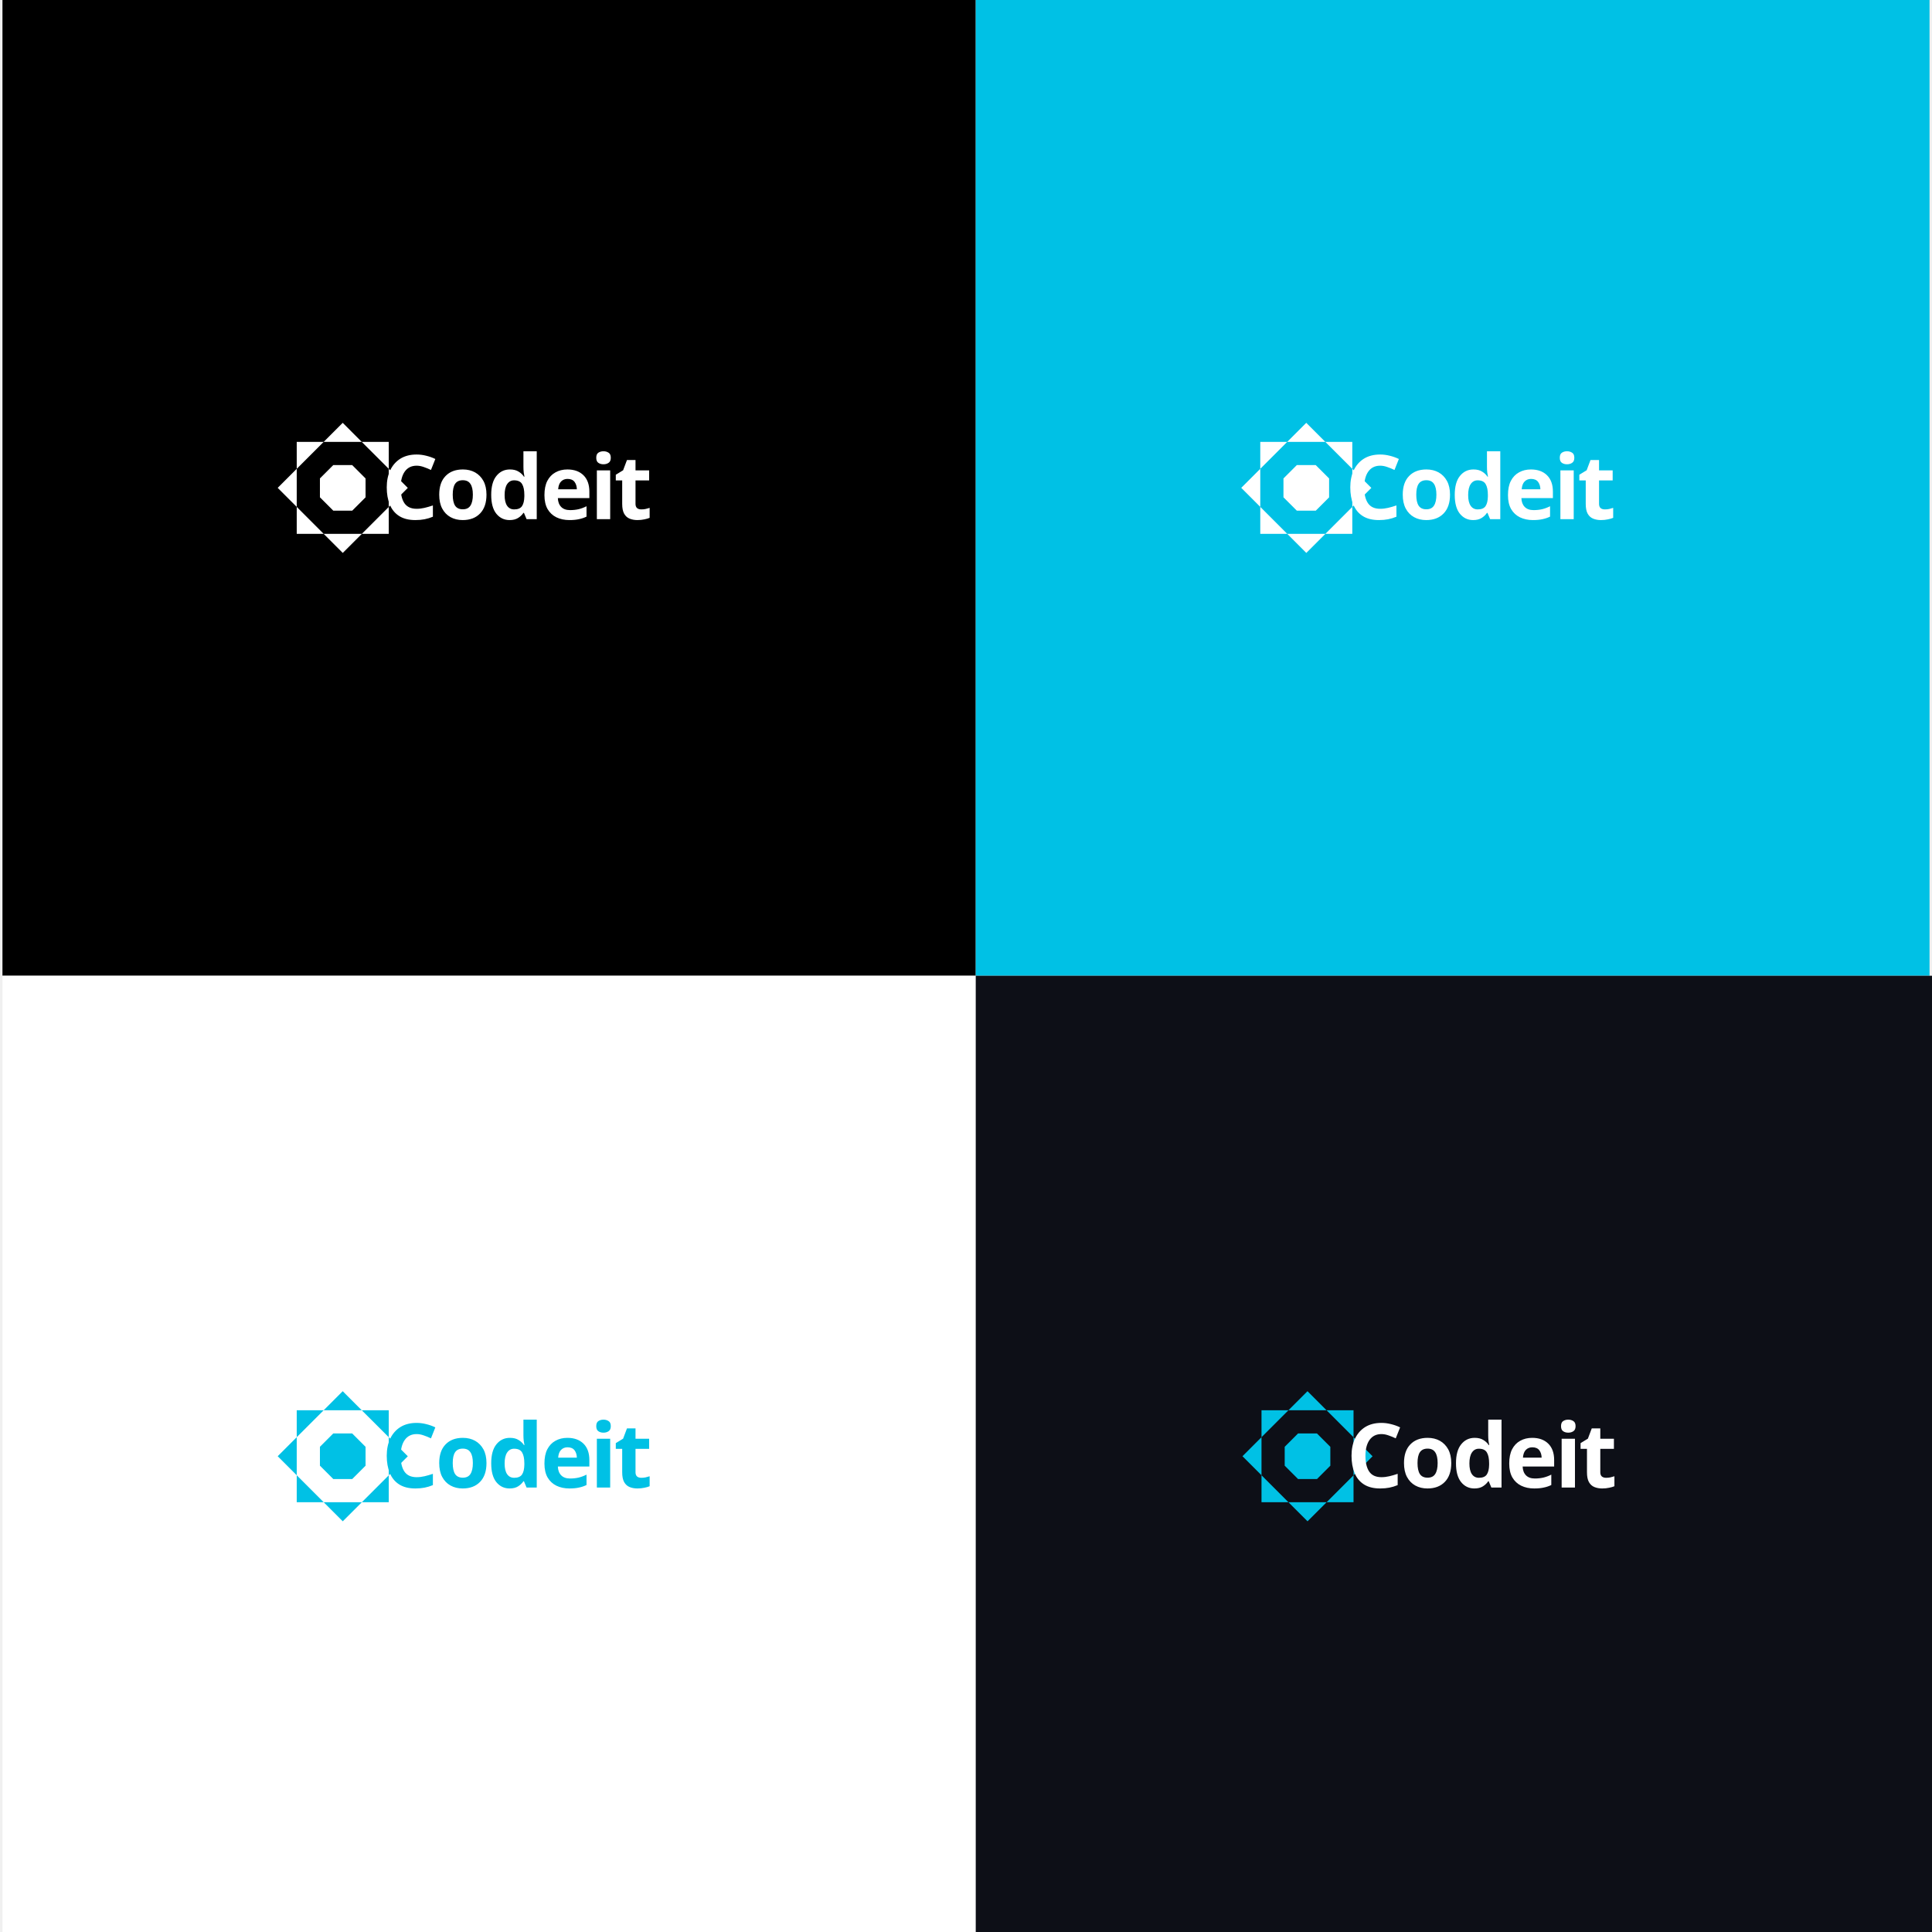
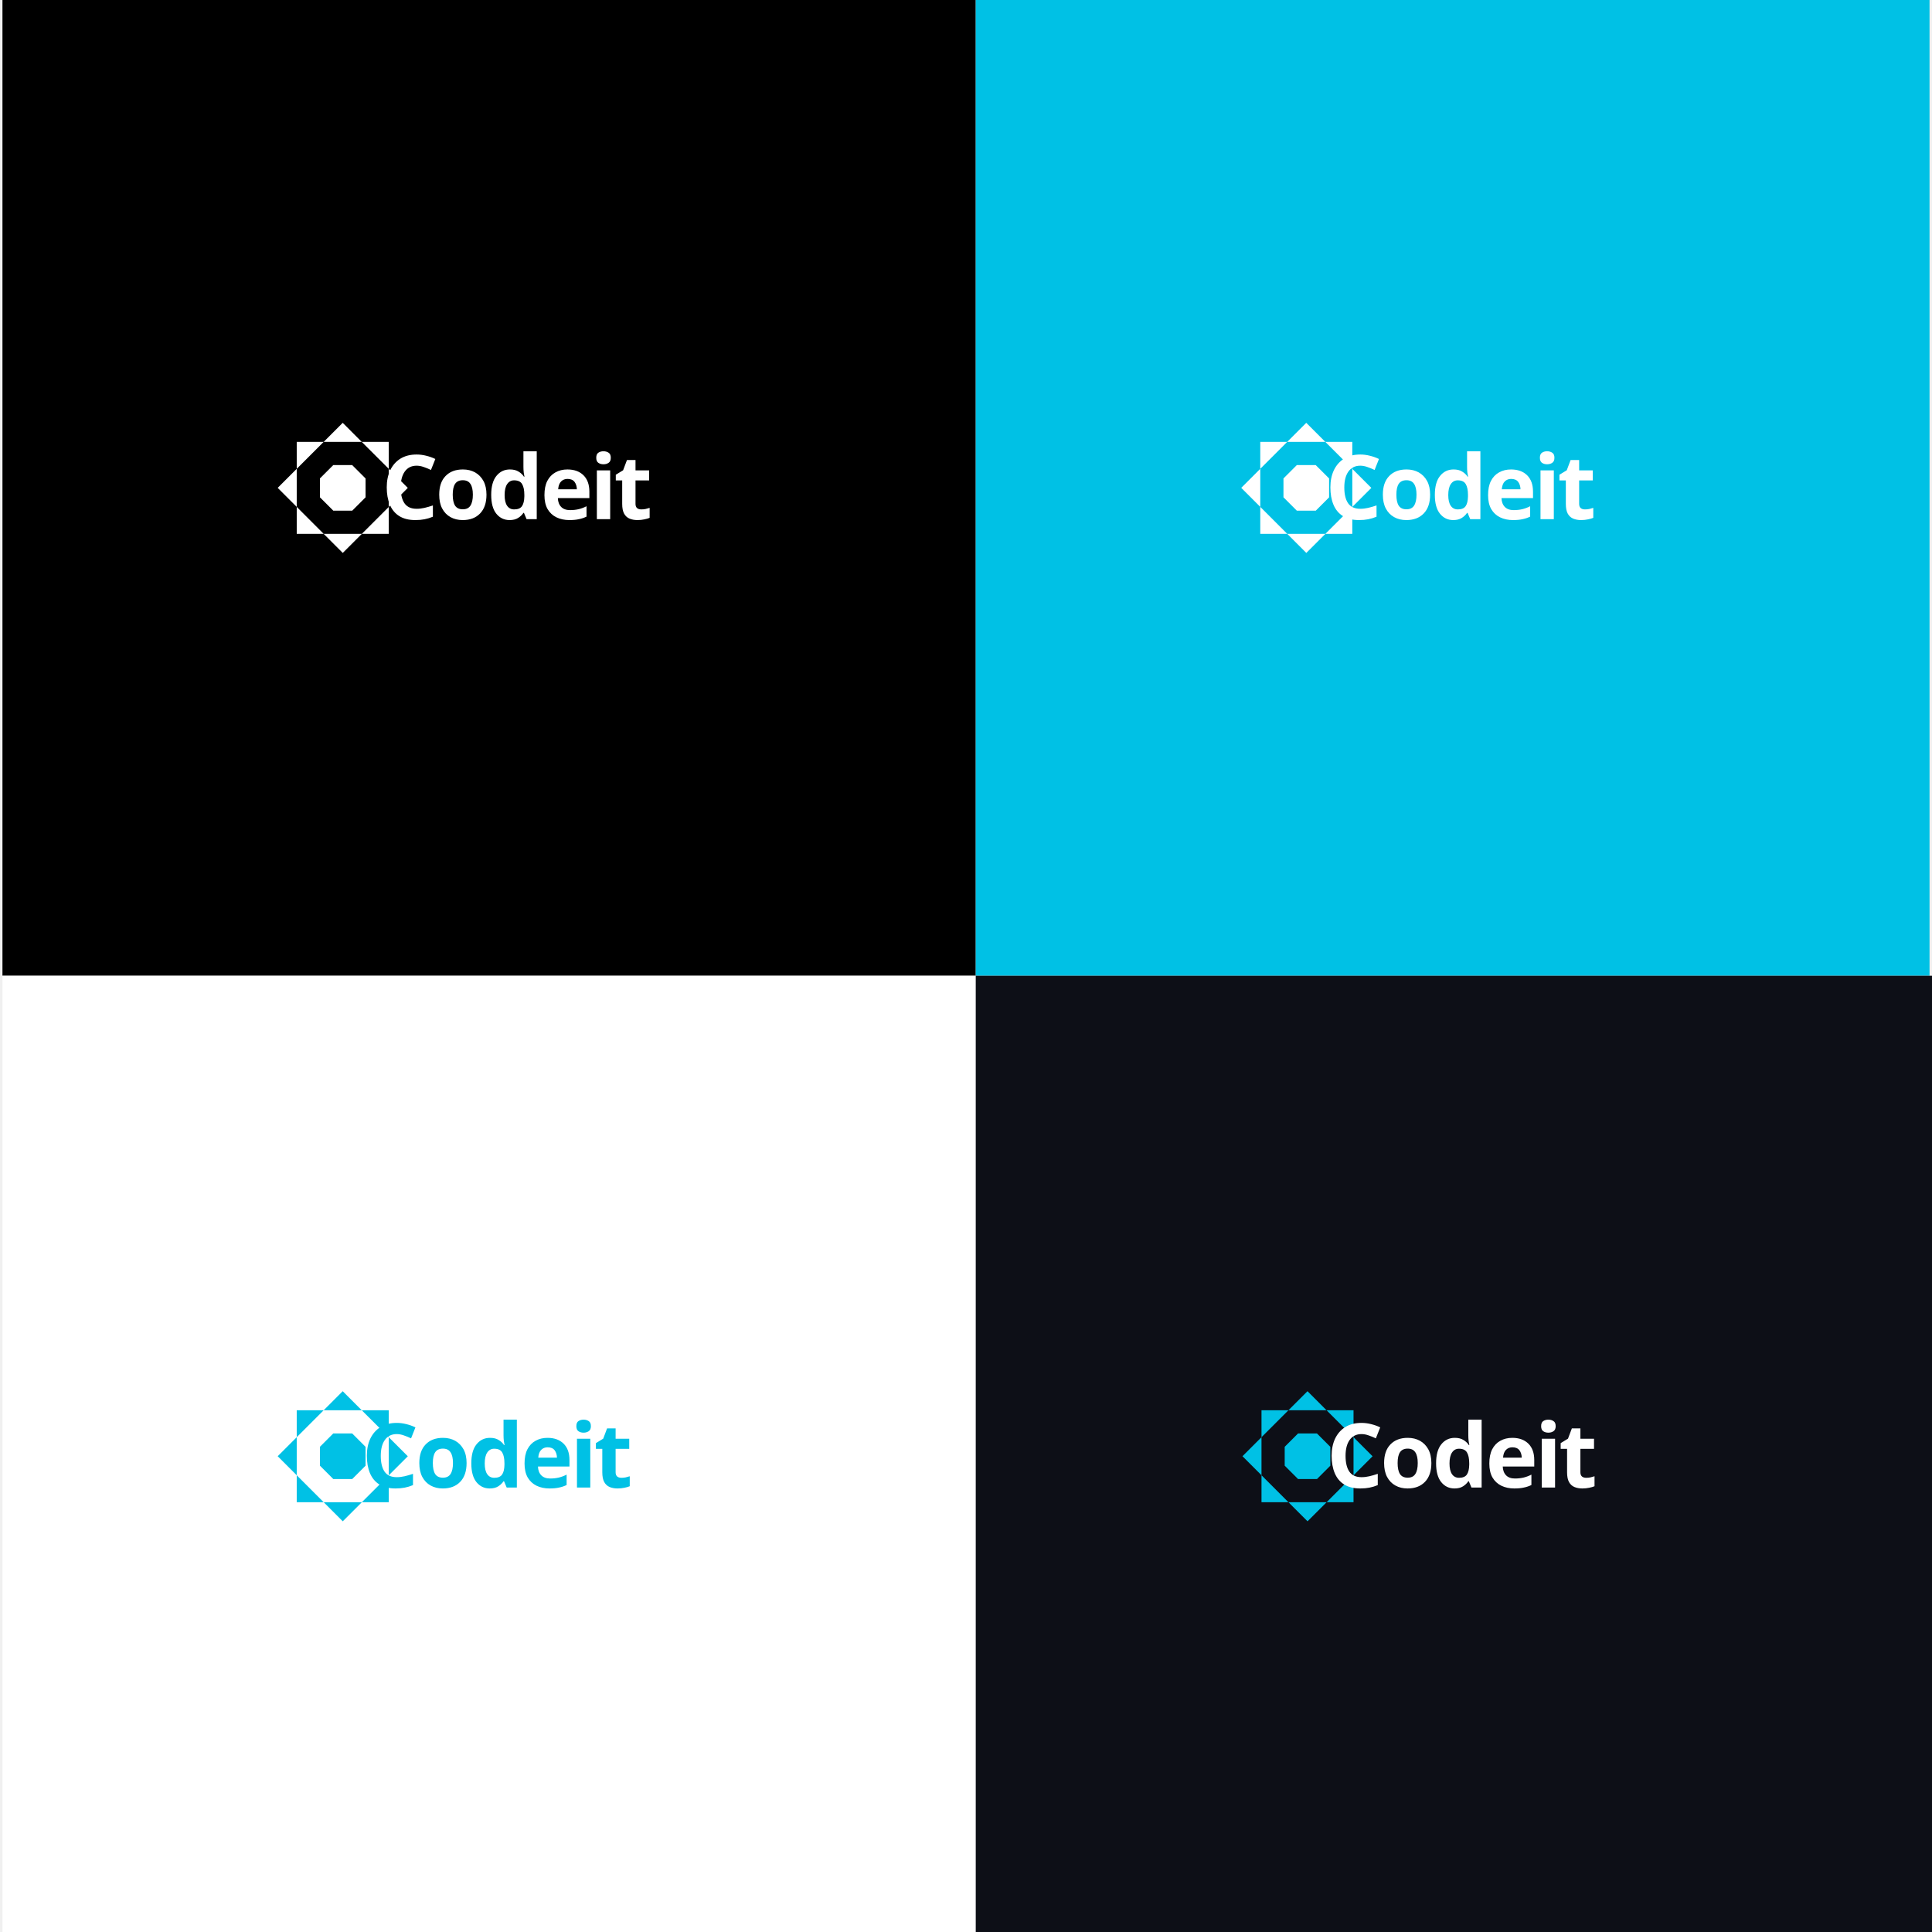
<svg xmlns="http://www.w3.org/2000/svg" width="297mm" height="297mm" viewBox="0 0 297 297" version="1.1" id="svg1">
  <defs id="defs1">
    <linearGradient id="swatch77">
      <stop style="stop-color:#009de5;stop-opacity:1;" offset="0" id="stop77" />
    </linearGradient>
    <linearGradient id="swatch76">
      <stop style="stop-color:#009de5;stop-opacity:1;" offset="0" id="stop76" />
    </linearGradient>
    <linearGradient id="swatch75">
      <stop style="stop-color:#009de5;stop-opacity:1;" offset="0" id="stop75" />
    </linearGradient>
    <linearGradient id="swatch74">
      <stop style="stop-color:#00a3a3;stop-opacity:1;" offset="0" id="stop74" />
    </linearGradient>
  </defs>
  <path id="path10-5" style="fill:#00c1e5;fill-opacity:1;stroke:#000000;stroke-width:0;stroke-dasharray:none" d="m -773.339,350.98 c -4.13,4.137 -8.273,8.26 -12.408,12.393 8.272,0.009 16.544,0.019 24.816,0.019 5.838,5.84 11.675,11.682 17.513,17.522 8.4e-4,-5.836 -8.5e-4,-11.671 0,-17.507 -5.837,0.005 -11.675,-0.009 -17.513,-0.019 -4.135,-4.137 -8.273,-8.27 -12.408,-12.407 z m 29.921,29.934 c -8.5e-4,8.26 -0.005,16.52 -0.005,24.78 4.13,-4.13 8.258,-8.262 12.388,-12.393 -4.128,-4.129 -8.256,-8.259 -12.384,-12.388 z m -0.005,24.78 c -5.852,5.853 -11.705,11.707 -17.557,17.561 5.852,4.2e-4 11.705,-8.5e-4 17.557,0 -3.7e-4,-5.854 -1.8e-4,-11.707 0,-17.561 z m -17.557,17.561 c -8.265,-8.5e-4 -16.531,-0.005 -24.796,-0.005 l 12.398,12.407 c 4.132,-4.134 8.265,-8.269 12.398,-12.402 z m -24.796,-0.005 -17.528,-17.531 v 17.531 c 5.842,-4.2e-4 11.685,-1.9e-4 17.528,0 z m -17.528,-17.531 0.005,-24.814 c -4.14,4.13 -8.273,8.267 -12.413,12.397 z m 0.005,-24.814 c 5.854,-5.84 11.703,-11.686 17.552,-17.531 -5.85,-0.008 -11.701,-0.007 -17.552,-0.019 z" />
  <g id="g1" transform="translate(-464.1371,313.171)">
    <path d="m -124.614,80.147 h -7.667 l -5.415,5.415 v 7.661 l 5.425,5.427 h 7.669 l 5.415,-5.417 v -7.659 z" style="fill:#00c1e5;fill-opacity:1;stroke:#000000;stroke-width:0;stroke-dasharray:none" id="path13" />
    <path id="path19" style="fill:#00c1e5;fill-opacity:1;stroke:#000000;stroke-width:0;stroke-dasharray:none" d="m -128.453,63.007 -7.731,7.735 h 15.461 z m 7.731,7.735 10.944,10.944 V 70.742 Z m 10.944,10.944 V 97.131 l 7.721,-7.72 z m 0,15.446 -10.92,10.924 h 10.92 z m -10.92,10.924 h -15.466 l 7.731,7.735 z m -15.466,0 -10.939,-10.944 V 108.055 Z M -147.104,97.112 V 81.661 l -7.721,7.725 z m 0,-15.451 10.92,-10.919 h -10.92 z" />
    <path id="path10" style="fill:#00c1e5;fill-opacity:1;stroke:#000000;stroke-width:0;stroke-dasharray:none" d="m -128.41,47.06 c -4.13,4.137 -8.273,8.26 -12.408,12.392 8.272,0.009 16.544,0.019 24.816,0.019 5.838,5.84 11.675,11.682 17.513,17.522 8.5e-4,-5.836 -8.4e-4,-11.671 0,-17.507 -5.837,0.005 -11.675,-0.009 -17.513,-0.019 -4.135,-4.137 -8.273,-8.27 -12.408,-12.407 z m 29.921,29.934 c -8.4e-4,8.26 -0.005,16.52 -0.005,24.78 4.13,-4.13 8.258,-8.262 12.388,-12.392 -4.128,-4.129 -8.256,-8.259 -12.384,-12.388 z m -0.005,24.78 c -5.852,5.853 -11.705,11.707 -17.557,17.561 5.852,4.2e-4 11.705,-8.5e-4 17.557,0 -3.8e-4,-5.854 -1.9e-4,-11.707 0,-17.561 z m -17.557,17.561 c -8.265,-8.5e-4 -16.531,-0.005 -24.796,-0.005 l 12.398,12.407 c 4.132,-4.134 8.265,-8.269 12.398,-12.402 z m -24.796,-0.005 -17.528,-17.531 v 17.531 c 5.842,-4.2e-4 11.685,-1.8e-4 17.528,0 z m -17.528,-17.531 0.005,-24.814 c -4.14,4.13 -8.273,8.267 -12.413,12.397 z m 0.005,-24.814 c 5.854,-5.84 11.703,-11.686 17.552,-17.531 -5.85,-0.008 -11.701,-0.007 -17.552,-0.019 z" />
  </g>
  <g id="g22">
    <rect style="fill:#000000;fill-opacity:1;stroke:#000000;stroke-width:0" id="rect1-2" width="149.622" height="150" x="0.378" y="-4.8849813e-14" />
-     <rect style="fill:#00c1e5;stroke:#000000;stroke-width:0" id="rect1-2-1" width="146.622" height="150" x="150" y="-4.8849813e-14" />
-     <rect style="fill:#ffffff;stroke:#000000;stroke-width:0;fill-opacity:1" id="rect1-2-0" width="149.622" height="147.729" x="0.378" y="150" />
-     <rect style="fill:#0d0f17;fill-opacity:1;stroke:#000000;stroke-width:0" id="rect1-2-1-2" width="147" height="147.729" x="150" y="150" />
    <g id="g2" transform="matrix(0.3790228,0,0,0.3789051,102.4517,-2.570218)" style="fill:#ffffff;fill-opacity:1">
      <path d="m -127.465,195.471 h -7.667 l -5.415,5.415 v 7.662 l 5.425,5.427 h 7.669 l 5.415,-5.417 v -7.659 z" style="fill:#ffffff;fill-opacity:1;stroke:#000000;stroke-width:0;stroke-dasharray:none" id="path13-5" />
      <path id="path19-3" style="fill:#ffffff;fill-opacity:1;stroke:#000000;stroke-width:0;stroke-dasharray:none" d="m -131.304,178.33 -7.731,7.735 h 15.461 z m 7.731,7.735 10.944,10.944 v -10.944 z m 10.944,10.944 v 15.446 l 7.721,-7.72 z m 0,15.446 -10.92,10.924 h 10.92 z m -10.92,10.924 h -15.466 l 7.731,7.735 z m -15.466,0 -10.939,-10.944 v 10.944 z m -10.939,-10.944 v -15.451 l -7.721,7.725 z m 0,-15.451 10.92,-10.919 h -10.92 z" />
    </g>
    <text xml:space="preserve" style="font-size:13.739px;font-family:'PP Mori';-inkscape-font-specification:'PP Mori';text-align:center;letter-spacing:-0.515px;text-anchor:middle;fill:#ffffff;fill-opacity:1;stroke:none;stroke-width:0" x="87.648" y="79.809" id="text2">
      <tspan id="tspan2" style="font-style:normal;font-variant:normal;font-weight:bold;font-stretch:normal;font-family:'Space Grotesk';-inkscape-font-specification:'Space Grotesk Bold';fill:#ffffff;fill-opacity:1;stroke:none;stroke-width:0" x="87.39" y="79.809">Codeit</tspan>
    </text>
-     <g id="g2-7" transform="matrix(0.3790228,0,0,0.3789051,250.5738,-2.57022)" style="fill:#ffffff;fill-opacity:1">
-       <path d="m -127.465,195.471 h -7.667 l -5.415,5.415 v 7.662 l 5.425,5.427 h 7.669 l 5.415,-5.417 v -7.659 z" style="fill:#ffffff;fill-opacity:1;stroke:#000000;stroke-width:0;stroke-dasharray:none" id="path13-5-3" />
-       <path id="path19-3-6" style="fill:#ffffff;fill-opacity:1;stroke:#000000;stroke-width:0;stroke-dasharray:none" d="m -131.304,178.33 -7.731,7.735 h 15.461 z m 7.731,7.735 10.944,10.944 v -10.944 z m 10.944,10.944 v 15.446 l 7.721,-7.72 z m 0,15.446 -10.92,10.924 h 10.92 z m -10.92,10.924 h -15.466 l 7.731,7.735 z m -15.466,0 -10.939,-10.944 v 10.944 z m -10.939,-10.944 v -15.451 l -7.721,7.725 z m 0,-15.451 10.92,-10.919 h -10.92 z" />
+     <g id="g7">
+       <rect style="fill:#00c1e5;stroke:#000000;stroke-width:0" id="rect1-2-1" width="146.622" height="150" x="150" y="-4.8849813e-14" />
+       <g id="g2-7" transform="matrix(0.3790228,0,0,0.3789051,250.5738,-2.57022)" style="fill:#ffffff;fill-opacity:1">
+         <path d="m -127.465,195.471 h -7.667 l -5.415,5.415 v 7.662 l 5.425,5.427 h 7.669 l 5.415,-5.417 v -7.659 z" style="fill:#ffffff;fill-opacity:1;stroke:#000000;stroke-width:0;stroke-dasharray:none" id="path13-5-3" />
+         <path id="path19-3-6" style="fill:#ffffff;fill-opacity:1;stroke:#000000;stroke-width:0;stroke-dasharray:none" d="m -131.304,178.33 -7.731,7.735 h 15.461 z m 7.731,7.735 10.944,10.944 v -10.944 z m 10.944,10.944 v 15.446 l 7.721,-7.72 z m 0,15.446 -10.92,10.924 h 10.92 z m -10.92,10.924 h -15.466 l 7.731,7.735 z m -15.466,0 -10.939,-10.944 v 10.944 z m -10.939,-10.944 v -15.451 l -7.721,7.725 z m 0,-15.451 10.92,-10.919 h -10.92 z" />
+       </g>
+       <text xml:space="preserve" style="font-size:13.739px;font-family:'PP Mori';-inkscape-font-specification:'PP Mori';text-align:center;letter-spacing:-0.515px;text-anchor:middle;fill:#ffffff;fill-opacity:1;stroke:none;stroke-width:0" x="235.77" y="79.809" id="text2-1">
+         <tspan id="tspan2-2" style="font-style:normal;font-variant:normal;font-weight:bold;font-stretch:normal;font-family:'Space Grotesk';-inkscape-font-specification:'Space Grotesk Bold';fill:#ffffff;fill-opacity:1;stroke:none;stroke-width:0" x="235.512" y="79.809">Codeit</tspan>
+       </text>
    </g>
-     <text xml:space="preserve" style="font-size:13.739px;font-family:'PP Mori';-inkscape-font-specification:'PP Mori';text-align:center;letter-spacing:-0.515px;text-anchor:middle;fill:#ffffff;fill-opacity:1;stroke:none;stroke-width:0" x="235.77" y="79.809" id="text2-1">
-       <tspan id="tspan2-2" style="font-style:normal;font-variant:normal;font-weight:bold;font-stretch:normal;font-family:'Space Grotesk';-inkscape-font-specification:'Space Grotesk Bold';fill:#ffffff;fill-opacity:1;stroke:none;stroke-width:0" x="235.512" y="79.809">Codeit</tspan>
-     </text>
-     <g id="g2-7-4" transform="matrix(0.3790228,0,0,0.3789051,102.4517,146.2944)" style="fill:#00c1e5;fill-opacity:1">
-       <path d="m -127.465,195.471 h -7.667 l -5.415,5.415 v 7.662 l 5.425,5.427 h 7.669 l 5.415,-5.417 v -7.659 z" style="fill:#00c1e5;fill-opacity:1;stroke:#000000;stroke-width:0;stroke-dasharray:none" id="path13-5-3-52" />
-       <path id="path19-3-6-5" style="fill:#00c1e5;fill-opacity:1;stroke:#000000;stroke-width:0;stroke-dasharray:none" d="m -131.304,178.33 -7.731,7.735 h 15.461 z m 7.731,7.735 10.944,10.944 v -10.944 z m 10.944,10.944 v 15.446 l 7.721,-7.72 z m 0,15.446 -10.92,10.924 h 10.92 z m -10.92,10.924 h -15.466 l 7.731,7.735 z m -15.466,0 -10.939,-10.944 v 10.944 z m -10.939,-10.944 v -15.451 l -7.721,7.725 z m 0,-15.451 10.92,-10.919 h -10.92 z" />
+     <g id="g6">
+       <rect style="fill:#ffffff;stroke:#000000;stroke-width:0;fill-opacity:1" id="rect1-2-0" width="149.622" height="147.729" x="0.378" y="150" />
+       <g id="g2-7-4" transform="matrix(0.3790228,0,0,0.3789051,102.4517,146.2944)" style="fill:#00c1e5;fill-opacity:1">
+         <path d="m -127.465,195.471 h -7.667 l -5.415,5.415 v 7.662 l 5.425,5.427 h 7.669 l 5.415,-5.417 v -7.659 z" style="fill:#00c1e5;fill-opacity:1;stroke:#000000;stroke-width:0;stroke-dasharray:none" id="path13-5-3-52" />
+         <path id="path19-3-6-5" style="fill:#00c1e5;fill-opacity:1;stroke:#000000;stroke-width:0;stroke-dasharray:none" d="m -131.304,178.33 -7.731,7.735 h 15.461 z m 7.731,7.735 10.944,10.944 v -10.944 z m 10.944,10.944 v 15.446 l 7.721,-7.72 z m 0,15.446 -10.92,10.924 h 10.92 z m -10.92,10.924 h -15.466 l 7.731,7.735 z m -15.466,0 -10.939,-10.944 v 10.944 z m -10.939,-10.944 v -15.451 l -7.721,7.725 z m 0,-15.451 10.92,-10.919 h -10.92 z" />
+       </g>
+       <text xml:space="preserve" style="font-size:13.739px;font-family:'PP Mori';-inkscape-font-specification:'PP Mori';text-align:center;letter-spacing:-0.515px;text-anchor:middle;fill:#00c1e5;fill-opacity:1;stroke:none;stroke-width:0" x="87.648" y="228.674" id="text2-1-4">
+         <tspan id="tspan2-2-7" style="font-style:normal;font-variant:normal;font-weight:bold;font-stretch:normal;font-family:'Space Grotesk';-inkscape-font-specification:'Space Grotesk Bold';fill:#00c1e5;fill-opacity:1;stroke:none;stroke-width:0" x="87.39" y="228.674">Codeit</tspan>
+       </text>
    </g>
-     <text xml:space="preserve" style="font-size:13.739px;font-family:'PP Mori';-inkscape-font-specification:'PP Mori';text-align:center;letter-spacing:-0.515px;text-anchor:middle;fill:#00c1e5;fill-opacity:1;stroke:none;stroke-width:0" x="87.648" y="228.674" id="text2-1-4">
-       <tspan id="tspan2-2-7" style="font-style:normal;font-variant:normal;font-weight:bold;font-stretch:normal;font-family:'Space Grotesk';-inkscape-font-specification:'Space Grotesk Bold';fill:#00c1e5;fill-opacity:1;stroke:none;stroke-width:0" x="87.39" y="228.674">Codeit</tspan>
-     </text>
-     <g id="g2-7-5" transform="matrix(0.3790228,0,0,0.3789051,250.7627,146.2944)" style="fill:#00c1e5;fill-opacity:1">
-       <path d="m -127.465,195.471 h -7.667 l -5.415,5.415 v 7.662 l 5.425,5.427 h 7.669 l 5.415,-5.417 v -7.659 z" style="fill:#00c1e5;fill-opacity:1;stroke:#000000;stroke-width:0;stroke-dasharray:none" id="path13-5-3-5" />
-       <path id="path19-3-6-4" style="fill:#00c1e5;fill-opacity:1;stroke:#000000;stroke-width:0;stroke-dasharray:none" d="m -131.304,178.33 -7.731,7.735 h 15.461 z m 7.731,7.735 10.944,10.944 v -10.944 z m 10.944,10.944 v 15.446 l 7.721,-7.72 z m 0,15.446 -10.92,10.924 h 10.92 z m -10.92,10.924 h -15.466 l 7.731,7.735 z m -15.466,0 -10.939,-10.944 v 10.944 z m -10.939,-10.944 v -15.451 l -7.721,7.725 z m 0,-15.451 10.92,-10.919 h -10.92 z" />
+     <g id="g8">
+       <rect style="fill:#0d0f17;fill-opacity:1;stroke:#000000;stroke-width:0" id="rect1-2-1-2" width="147" height="147.729" x="150" y="150" />
+       <g id="g2-7-5" transform="matrix(0.3790228,0,0,0.3789051,250.7627,146.2944)" style="fill:#00c1e5;fill-opacity:1">
+         <path d="m -127.465,195.471 h -7.667 l -5.415,5.415 v 7.662 l 5.425,5.427 h 7.669 l 5.415,-5.417 v -7.659 z" style="fill:#00c1e5;fill-opacity:1;stroke:#000000;stroke-width:0;stroke-dasharray:none" id="path13-5-3-5" />
+         <path id="path19-3-6-4" style="fill:#00c1e5;fill-opacity:1;stroke:#000000;stroke-width:0;stroke-dasharray:none" d="m -131.304,178.33 -7.731,7.735 h 15.461 z m 7.731,7.735 10.944,10.944 v -10.944 z m 10.944,10.944 v 15.446 l 7.721,-7.72 z m 0,15.446 -10.92,10.924 h 10.92 z m -10.92,10.924 h -15.466 l 7.731,7.735 z m -15.466,0 -10.939,-10.944 v 10.944 z m -10.939,-10.944 v -15.451 l -7.721,7.725 z m 0,-15.451 10.92,-10.919 h -10.92 z" />
+       </g>
+       <text xml:space="preserve" style="font-size:13.739px;font-family:'PP Mori';-inkscape-font-specification:'PP Mori';text-align:center;letter-spacing:-0.515px;text-anchor:middle;fill:#ffffff;fill-opacity:1;stroke:none;stroke-width:0" x="235.959" y="228.674" id="text2-1-7">
+         <tspan id="tspan2-2-6" style="font-style:normal;font-variant:normal;font-weight:bold;font-stretch:normal;font-family:'Space Grotesk';-inkscape-font-specification:'Space Grotesk Bold';fill:#ffffff;fill-opacity:1;stroke:none;stroke-width:0" x="235.701" y="228.674">Codeit</tspan>
+       </text>
    </g>
-     <text xml:space="preserve" style="font-size:13.739px;font-family:'PP Mori';-inkscape-font-specification:'PP Mori';text-align:center;letter-spacing:-0.515px;text-anchor:middle;fill:#ffffff;fill-opacity:1;stroke:none;stroke-width:0" x="235.959" y="228.674" id="text2-1-7">
-       <tspan id="tspan2-2-6" style="font-style:normal;font-variant:normal;font-weight:bold;font-stretch:normal;font-family:'Space Grotesk';-inkscape-font-specification:'Space Grotesk Bold';fill:#ffffff;fill-opacity:1;stroke:none;stroke-width:0" x="235.701" y="228.674">Codeit</tspan>
-     </text>
+     <g id="g5">
+       <rect style="fill:#00c1e5;stroke:#000000;stroke-width:0" id="rect1-2-1-3" width="189.311" height="65.994" x="107.689" y="585.258" />
+       <g id="g4" transform="translate(12.50001,9.0482697e-4)">
+         <g id="g2-7-56" transform="matrix(0.3790228,0,0,0.3789051,217.1072,540.6837)" style="fill:#ffffff;fill-opacity:1">
+           <path d="m -127.465,195.471 h -7.667 l -5.415,5.415 v 7.662 l 5.425,5.427 h 7.669 l 5.415,-5.417 v -7.659 z" style="fill:#ffffff;fill-opacity:1;stroke:#000000;stroke-width:0;stroke-dasharray:none" id="path13-5-3-2" />
+           <path id="path19-3-6-9" style="fill:#ffffff;fill-opacity:1;stroke:#000000;stroke-width:0;stroke-dasharray:none" d="m -131.304,178.33 -7.731,7.735 h 15.461 z m 7.731,7.735 10.944,10.944 v -10.944 z m 10.944,10.944 v 15.446 l 7.721,-7.72 z m 0,15.446 -10.92,10.924 h 10.92 z m -10.92,10.924 h -15.466 l 7.731,7.735 z m -15.466,0 -10.939,-10.944 v 10.944 z m -10.939,-10.944 v -15.451 l -7.721,7.725 z m 0,-15.451 10.92,-10.919 h -10.92 z" />
+         </g>
+         <text xml:space="preserve" style="font-size:13.739px;font-family:'PP Mori';-inkscape-font-specification:'PP Mori';text-align:center;letter-spacing:-0.515px;text-anchor:middle;fill:#ffffff;fill-opacity:1;stroke:none;stroke-width:0" x="202.303" y="623.063" id="text2-1-1">
+           <tspan id="tspan2-2-2" style="font-style:normal;font-variant:normal;font-weight:bold;font-stretch:normal;font-family:'Space Grotesk';-inkscape-font-specification:'Space Grotesk Bold';fill:#ffffff;fill-opacity:1;stroke:none;stroke-width:0" x="202.046" y="623.063">Codeit</tspan>
+         </text>
+       </g>
+     </g>
  </g>
  <g id="g21">
    <g id="g2-7-5-5" transform="matrix(0.3790228,0,0,0.3789051,180.2105,325.27)" style="fill:#00c1e5;fill-opacity:1">
      <path d="m -127.465,195.471 h -7.667 l -5.415,5.415 v 7.662 l 5.425,5.427 h 7.669 l 5.415,-5.417 v -7.659 z" style="fill:#00c1e5;fill-opacity:1;stroke:#000000;stroke-width:0;stroke-dasharray:none" id="path13-5-3-5-0" />
      <path id="path19-3-6-4-9" style="fill:#00c1e5;fill-opacity:1;stroke:#000000;stroke-width:0;stroke-dasharray:none" d="m -131.304,178.33 -7.731,7.735 h 15.461 z m 7.731,7.735 10.944,10.944 v -10.944 z m 10.944,10.944 v 15.446 l 7.721,-7.72 z m 0,15.446 -10.92,10.924 h 10.92 z m -10.92,10.924 h -15.466 l 7.731,7.735 z m -15.466,0 -10.939,-10.944 v 10.944 z m -10.939,-10.944 v -15.451 l -7.721,7.725 z m 0,-15.451 10.92,-10.919 h -10.92 z" />
    </g>
    <text xml:space="preserve" style="font-size:13.739px;font-family:'PP Mori';-inkscape-font-specification:'PP Mori';text-align:center;letter-spacing:-0.515px;text-anchor:middle;fill:#ffffff;fill-opacity:1;stroke:none;stroke-width:0" x="165.407" y="407.65" id="text2-1-7-6">
      <tspan id="tspan2-2-6-3" style="font-style:normal;font-variant:normal;font-weight:bold;font-stretch:normal;font-family:'Space Grotesk';-inkscape-font-specification:'Space Grotesk Bold';fill:#ffffff;fill-opacity:1;stroke:none;stroke-width:0" x="165.149" y="407.65">Codeit</tspan>
    </text>
  </g>
  <g id="g3" transform="translate(-697.7114,221.9954)">
    <path style="fill:#00c1e5;stroke:#000000;stroke-width:0.371;stroke-dasharray:none;stroke-opacity:1" d="M 120,65 H 34" id="path3" />
    <path style="fill:#00c1e5;stroke:#000000;stroke-width:0.369;stroke-dasharray:none;stroke-opacity:1" d="M 120,85 H 35" id="path3-4" />
    <path style="fill:#00c1e5;stroke:#000000;stroke-width:0.219;stroke-dasharray:none;stroke-opacity:1" d="M 62.683,90.009 V 60" id="path3-4-0" />
    <path style="fill:#00c1e5;stroke:#000000;stroke-width:0.219;stroke-dasharray:none;stroke-opacity:1" d="M 67.689,90.009 V 60" id="path3-4-0-6" />
  </g>
  <g id="g23">
    <rect style="fill:#000000;fill-opacity:1;stroke:#000000;stroke-width:0" id="rect1-2-9" width="149.622" height="150" x="319.161" y="1.5258789e-05" />
    <rect style="fill:#00c1e5;stroke:#000000;stroke-width:0" id="rect1-2-1-20" width="146.622" height="150" x="468.783" y="1.5258789e-05" />
    <rect style="fill:#ffffff;fill-opacity:1;stroke:#000000;stroke-width:0" id="rect1-2-0-6" width="149.622" height="147.729" x="319.161" y="150" />
    <rect style="fill:#0d0f17;fill-opacity:1;stroke:#000000;stroke-width:0" id="rect1-2-1-2-8" width="147" height="147.729" x="468.783" y="150" />
    <text xml:space="preserve" style="font-size:13.739px;font-family:'PP Mori';-inkscape-font-specification:'PP Mori';text-align:center;letter-spacing:-0.515px;text-anchor:middle;fill:#ffffff;fill-opacity:1;stroke:none;stroke-width:0" x="406.431" y="79.809" id="text2-9">
      <tspan id="tspan2-5" style="font-style:normal;font-variant:normal;font-weight:bold;font-stretch:normal;font-family:'Space Grotesk';-inkscape-font-specification:'Space Grotesk Bold';fill:#ffffff;fill-opacity:1;stroke:none;stroke-width:0" x="406.173" y="79.809">Codeit</tspan>
    </text>
    <text xml:space="preserve" style="font-size:13.739px;font-family:'PP Mori';-inkscape-font-specification:'PP Mori';text-align:center;letter-spacing:-0.515px;text-anchor:middle;fill:#ffffff;fill-opacity:1;stroke:none;stroke-width:0" x="554.553" y="79.809" id="text2-1-72">
      <tspan id="tspan2-2-72" style="font-style:normal;font-variant:normal;font-weight:bold;font-stretch:normal;font-family:'Space Grotesk';-inkscape-font-specification:'Space Grotesk Bold';fill:#ffffff;fill-opacity:1;stroke:none;stroke-width:0" x="554.295" y="79.809">Codeit</tspan>
    </text>
    <text xml:space="preserve" style="font-size:13.739px;font-family:'PP Mori';-inkscape-font-specification:'PP Mori';text-align:center;letter-spacing:-0.515px;text-anchor:middle;fill:#00c1e5;fill-opacity:1;stroke:none;stroke-width:0" x="406.431" y="228.674" id="text2-1-4-6">
      <tspan id="tspan2-2-7-1" style="font-style:normal;font-variant:normal;font-weight:bold;font-stretch:normal;font-family:'Space Grotesk';-inkscape-font-specification:'Space Grotesk Bold';fill:#00c1e5;fill-opacity:1;stroke:none;stroke-width:0" x="406.173" y="228.674">Codeit</tspan>
    </text>
    <text xml:space="preserve" style="font-size:13.739px;font-family:'PP Mori';-inkscape-font-specification:'PP Mori';text-align:center;letter-spacing:-0.515px;text-anchor:middle;fill:#ffffff;fill-opacity:1;stroke:none;stroke-width:0" x="554.742" y="228.674" id="text2-1-7-9">
      <tspan id="tspan2-2-6-0" style="font-style:normal;font-variant:normal;font-weight:bold;font-stretch:normal;font-family:'Space Grotesk';-inkscape-font-specification:'Space Grotesk Bold';fill:#ffffff;fill-opacity:1;stroke:none;stroke-width:0" x="554.484" y="228.674">Codeit</tspan>
    </text>
    <g id="g2-78" transform="matrix(0.2361933,0,0,0.2361933,401.8095,53.8847)" style="fill:#ffffff;fill-opacity:1">
      <path d="m -124.614,80.147 h -7.667 l -5.415,5.415 v 7.661 l 5.425,5.427 h 7.669 l 5.415,-5.417 v -7.659 z" style="fill:#ffffff;fill-opacity:1;stroke:#000000;stroke-width:0;stroke-dasharray:none" id="path13-6" />
      <path id="path19-8" style="fill:#ffffff;fill-opacity:1;stroke:#000000;stroke-width:0;stroke-dasharray:none" d="m -128.453,63.007 -7.731,7.735 h 15.461 z m 7.731,7.735 10.944,10.944 V 70.742 Z m 10.944,10.944 V 97.131 l 7.721,-7.72 z m 0,15.446 -10.92,10.924 h 10.92 z m -10.92,10.924 h -15.466 l 7.731,7.735 z m -15.466,0 -10.939,-10.944 V 108.055 Z M -147.104,97.112 V 81.661 l -7.721,7.725 z m 0,-15.451 10.92,-10.919 h -10.92 z" />
      <path id="path10-8" style="fill:#ffffff;fill-opacity:1;stroke:#000000;stroke-width:0;stroke-dasharray:none" d="m -128.41,47.06 c -4.13,4.137 -8.273,8.26 -12.408,12.392 8.272,0.009 16.544,0.019 24.816,0.019 5.838,5.84 11.675,11.682 17.513,17.522 8.5e-4,-5.836 -8.4e-4,-11.671 0,-17.507 -5.837,0.005 -11.675,-0.009 -17.513,-0.019 -4.135,-4.137 -8.273,-8.27 -12.408,-12.407 z m 29.921,29.934 c -8.4e-4,8.26 -0.005,16.52 -0.005,24.78 4.13,-4.13 8.258,-8.262 12.388,-12.392 -4.128,-4.129 -8.256,-8.259 -12.384,-12.388 z m -0.005,24.78 c -5.852,5.853 -11.705,11.707 -17.557,17.561 5.852,4.2e-4 11.705,-8.5e-4 17.557,0 -3.8e-4,-5.854 -1.9e-4,-11.707 0,-17.561 z m -17.557,17.561 c -8.265,-8.5e-4 -16.531,-0.005 -24.796,-0.005 l 12.398,12.407 c 4.132,-4.134 8.265,-8.269 12.398,-12.402 z m -24.796,-0.005 -17.528,-17.531 v 17.531 c 5.842,-4.2e-4 11.685,-1.8e-4 17.528,0 z m -17.528,-17.531 0.005,-24.814 c -4.14,4.13 -8.273,8.267 -12.413,12.397 z m 0.005,-24.814 c 5.854,-5.84 11.703,-11.686 17.552,-17.531 -5.85,-0.008 -11.701,-0.007 -17.552,-0.019 z" />
    </g>
    <g id="g2-78-1" transform="matrix(0.2361933,0,0,0.2361933,549.9316,53.88468)" style="fill:#ffffff;fill-opacity:1">
      <path d="m -124.614,80.147 h -7.667 l -5.415,5.415 v 7.661 l 5.425,5.427 h 7.669 l 5.415,-5.417 v -7.659 z" style="fill:#ffffff;fill-opacity:1;stroke:#000000;stroke-width:0;stroke-dasharray:none" id="path13-6-1" />
      <path id="path19-8-5" style="fill:#ffffff;fill-opacity:1;stroke:#000000;stroke-width:0;stroke-dasharray:none" d="m -128.453,63.007 -7.731,7.735 h 15.461 z m 7.731,7.735 10.944,10.944 V 70.742 Z m 10.944,10.944 V 97.131 l 7.721,-7.72 z m 0,15.446 -10.92,10.924 h 10.92 z m -10.92,10.924 h -15.466 l 7.731,7.735 z m -15.466,0 -10.939,-10.944 V 108.055 Z M -147.104,97.112 V 81.661 l -7.721,7.725 z m 0,-15.451 10.92,-10.919 h -10.92 z" />
      <path id="path10-8-9" style="fill:#ffffff;fill-opacity:1;stroke:#000000;stroke-width:0;stroke-dasharray:none" d="m -128.41,47.06 c -4.13,4.137 -8.273,8.26 -12.408,12.392 8.272,0.009 16.544,0.019 24.816,0.019 5.838,5.84 11.675,11.682 17.513,17.522 8.5e-4,-5.836 -8.4e-4,-11.671 0,-17.507 -5.837,0.005 -11.675,-0.009 -17.513,-0.019 -4.135,-4.137 -8.273,-8.27 -12.408,-12.407 z m 29.921,29.934 c -8.4e-4,8.26 -0.005,16.52 -0.005,24.78 4.13,-4.13 8.258,-8.262 12.388,-12.392 -4.128,-4.129 -8.256,-8.259 -12.384,-12.388 z m -0.005,24.78 c -5.852,5.853 -11.705,11.707 -17.557,17.561 5.852,4.2e-4 11.705,-8.5e-4 17.557,0 -3.8e-4,-5.854 -1.9e-4,-11.707 0,-17.561 z m -17.557,17.561 c -8.265,-8.5e-4 -16.531,-0.005 -24.796,-0.005 l 12.398,12.407 c 4.132,-4.134 8.265,-8.269 12.398,-12.402 z m -24.796,-0.005 -17.528,-17.531 v 17.531 c 5.842,-4.2e-4 11.685,-1.8e-4 17.528,0 z m -17.528,-17.531 0.005,-24.814 c -4.14,4.13 -8.273,8.267 -12.413,12.397 z m 0.005,-24.814 c 5.854,-5.84 11.703,-11.686 17.552,-17.531 -5.85,-0.008 -11.701,-0.007 -17.552,-0.019 z" />
    </g>
    <g id="g2-78-1-3" transform="matrix(0.2361933,0,0,0.2361933,550.1205,202.7493)" style="fill:#00c1e5;fill-opacity:1">
      <path d="m -124.614,80.147 h -7.667 l -5.415,5.415 v 7.661 l 5.425,5.427 h 7.669 l 5.415,-5.417 v -7.659 z" style="fill:#00c1e5;fill-opacity:1;stroke:#000000;stroke-width:0;stroke-dasharray:none" id="path13-6-1-6" />
      <path id="path19-8-5-5" style="fill:#00c1e5;fill-opacity:1;stroke:#000000;stroke-width:0;stroke-dasharray:none" d="m -128.453,63.007 -7.731,7.735 h 15.461 z m 7.731,7.735 10.944,10.944 V 70.742 Z m 10.944,10.944 V 97.131 l 7.721,-7.72 z m 0,15.446 -10.92,10.924 h 10.92 z m -10.92,10.924 h -15.466 l 7.731,7.735 z m -15.466,0 -10.939,-10.944 V 108.055 Z M -147.104,97.112 V 81.661 l -7.721,7.725 z m 0,-15.451 10.92,-10.919 h -10.92 z" />
      <path id="path10-8-9-6" style="fill:#00c1e5;fill-opacity:1;stroke:#000000;stroke-width:0;stroke-dasharray:none" d="m -128.41,47.06 c -4.13,4.137 -8.273,8.26 -12.408,12.392 8.272,0.009 16.544,0.019 24.816,0.019 5.838,5.84 11.675,11.682 17.513,17.522 8.5e-4,-5.836 -8.4e-4,-11.671 0,-17.507 -5.837,0.005 -11.675,-0.009 -17.513,-0.019 -4.135,-4.137 -8.273,-8.27 -12.408,-12.407 z m 29.921,29.934 c -8.4e-4,8.26 -0.005,16.52 -0.005,24.78 4.13,-4.13 8.258,-8.262 12.388,-12.392 -4.128,-4.129 -8.256,-8.259 -12.384,-12.388 z m -0.005,24.78 c -5.852,5.853 -11.705,11.707 -17.557,17.561 5.852,4.2e-4 11.705,-8.5e-4 17.557,0 -3.8e-4,-5.854 -1.9e-4,-11.707 0,-17.561 z m -17.557,17.561 c -8.265,-8.5e-4 -16.531,-0.005 -24.796,-0.005 l 12.398,12.407 c 4.132,-4.134 8.265,-8.269 12.398,-12.402 z m -24.796,-0.005 -17.528,-17.531 v 17.531 c 5.842,-4.2e-4 11.685,-1.8e-4 17.528,0 z m -17.528,-17.531 0.005,-24.814 c -4.14,4.13 -8.273,8.267 -12.413,12.397 z m 0.005,-24.814 c 5.854,-5.84 11.703,-11.686 17.552,-17.531 -5.85,-0.008 -11.701,-0.007 -17.552,-0.019 z" />
    </g>
    <g id="g2-78-1-3-1" transform="matrix(0.2361933,0,0,0.2361933,401.8095,202.7493)" style="fill:#00c1e5;fill-opacity:1">
      <path d="m -124.614,80.147 h -7.667 l -5.415,5.415 v 7.661 l 5.425,5.427 h 7.669 l 5.415,-5.417 v -7.659 z" style="fill:#00c1e5;fill-opacity:1;stroke:#000000;stroke-width:0;stroke-dasharray:none" id="path13-6-1-6-2" />
      <path id="path19-8-5-5-9" style="fill:#00c1e5;fill-opacity:1;stroke:#000000;stroke-width:0;stroke-dasharray:none" d="m -128.453,63.007 -7.731,7.735 h 15.461 z m 7.731,7.735 10.944,10.944 V 70.742 Z m 10.944,10.944 V 97.131 l 7.721,-7.72 z m 0,15.446 -10.92,10.924 h 10.92 z m -10.92,10.924 h -15.466 l 7.731,7.735 z m -15.466,0 -10.939,-10.944 V 108.055 Z M -147.104,97.112 V 81.661 l -7.721,7.725 z m 0,-15.451 10.92,-10.919 h -10.92 z" />
      <path id="path10-8-9-6-3" style="fill:#00c1e5;fill-opacity:1;stroke:#000000;stroke-width:0;stroke-dasharray:none" d="m -128.41,47.06 c -4.13,4.137 -8.273,8.26 -12.408,12.392 8.272,0.009 16.544,0.019 24.816,0.019 5.838,5.84 11.675,11.682 17.513,17.522 8.5e-4,-5.836 -8.4e-4,-11.671 0,-17.507 -5.837,0.005 -11.675,-0.009 -17.513,-0.019 -4.135,-4.137 -8.273,-8.27 -12.408,-12.407 z m 29.921,29.934 c -8.4e-4,8.26 -0.005,16.52 -0.005,24.78 4.13,-4.13 8.258,-8.262 12.388,-12.392 -4.128,-4.129 -8.256,-8.259 -12.384,-12.388 z m -0.005,24.78 c -5.852,5.853 -11.705,11.707 -17.557,17.561 5.852,4.2e-4 11.705,-8.5e-4 17.557,0 -3.8e-4,-5.854 -1.9e-4,-11.707 0,-17.561 z m -17.557,17.561 c -8.265,-8.5e-4 -16.531,-0.005 -24.796,-0.005 l 12.398,12.407 c 4.132,-4.134 8.265,-8.269 12.398,-12.402 z m -24.796,-0.005 -17.528,-17.531 v 17.531 c 5.842,-4.2e-4 11.685,-1.8e-4 17.528,0 z m -17.528,-17.531 0.005,-24.814 c -4.14,4.13 -8.273,8.267 -12.413,12.397 z m 0.005,-24.814 c 5.854,-5.84 11.703,-11.686 17.552,-17.531 -5.85,-0.008 -11.701,-0.007 -17.552,-0.019 z" />
    </g>
  </g>
</svg>
